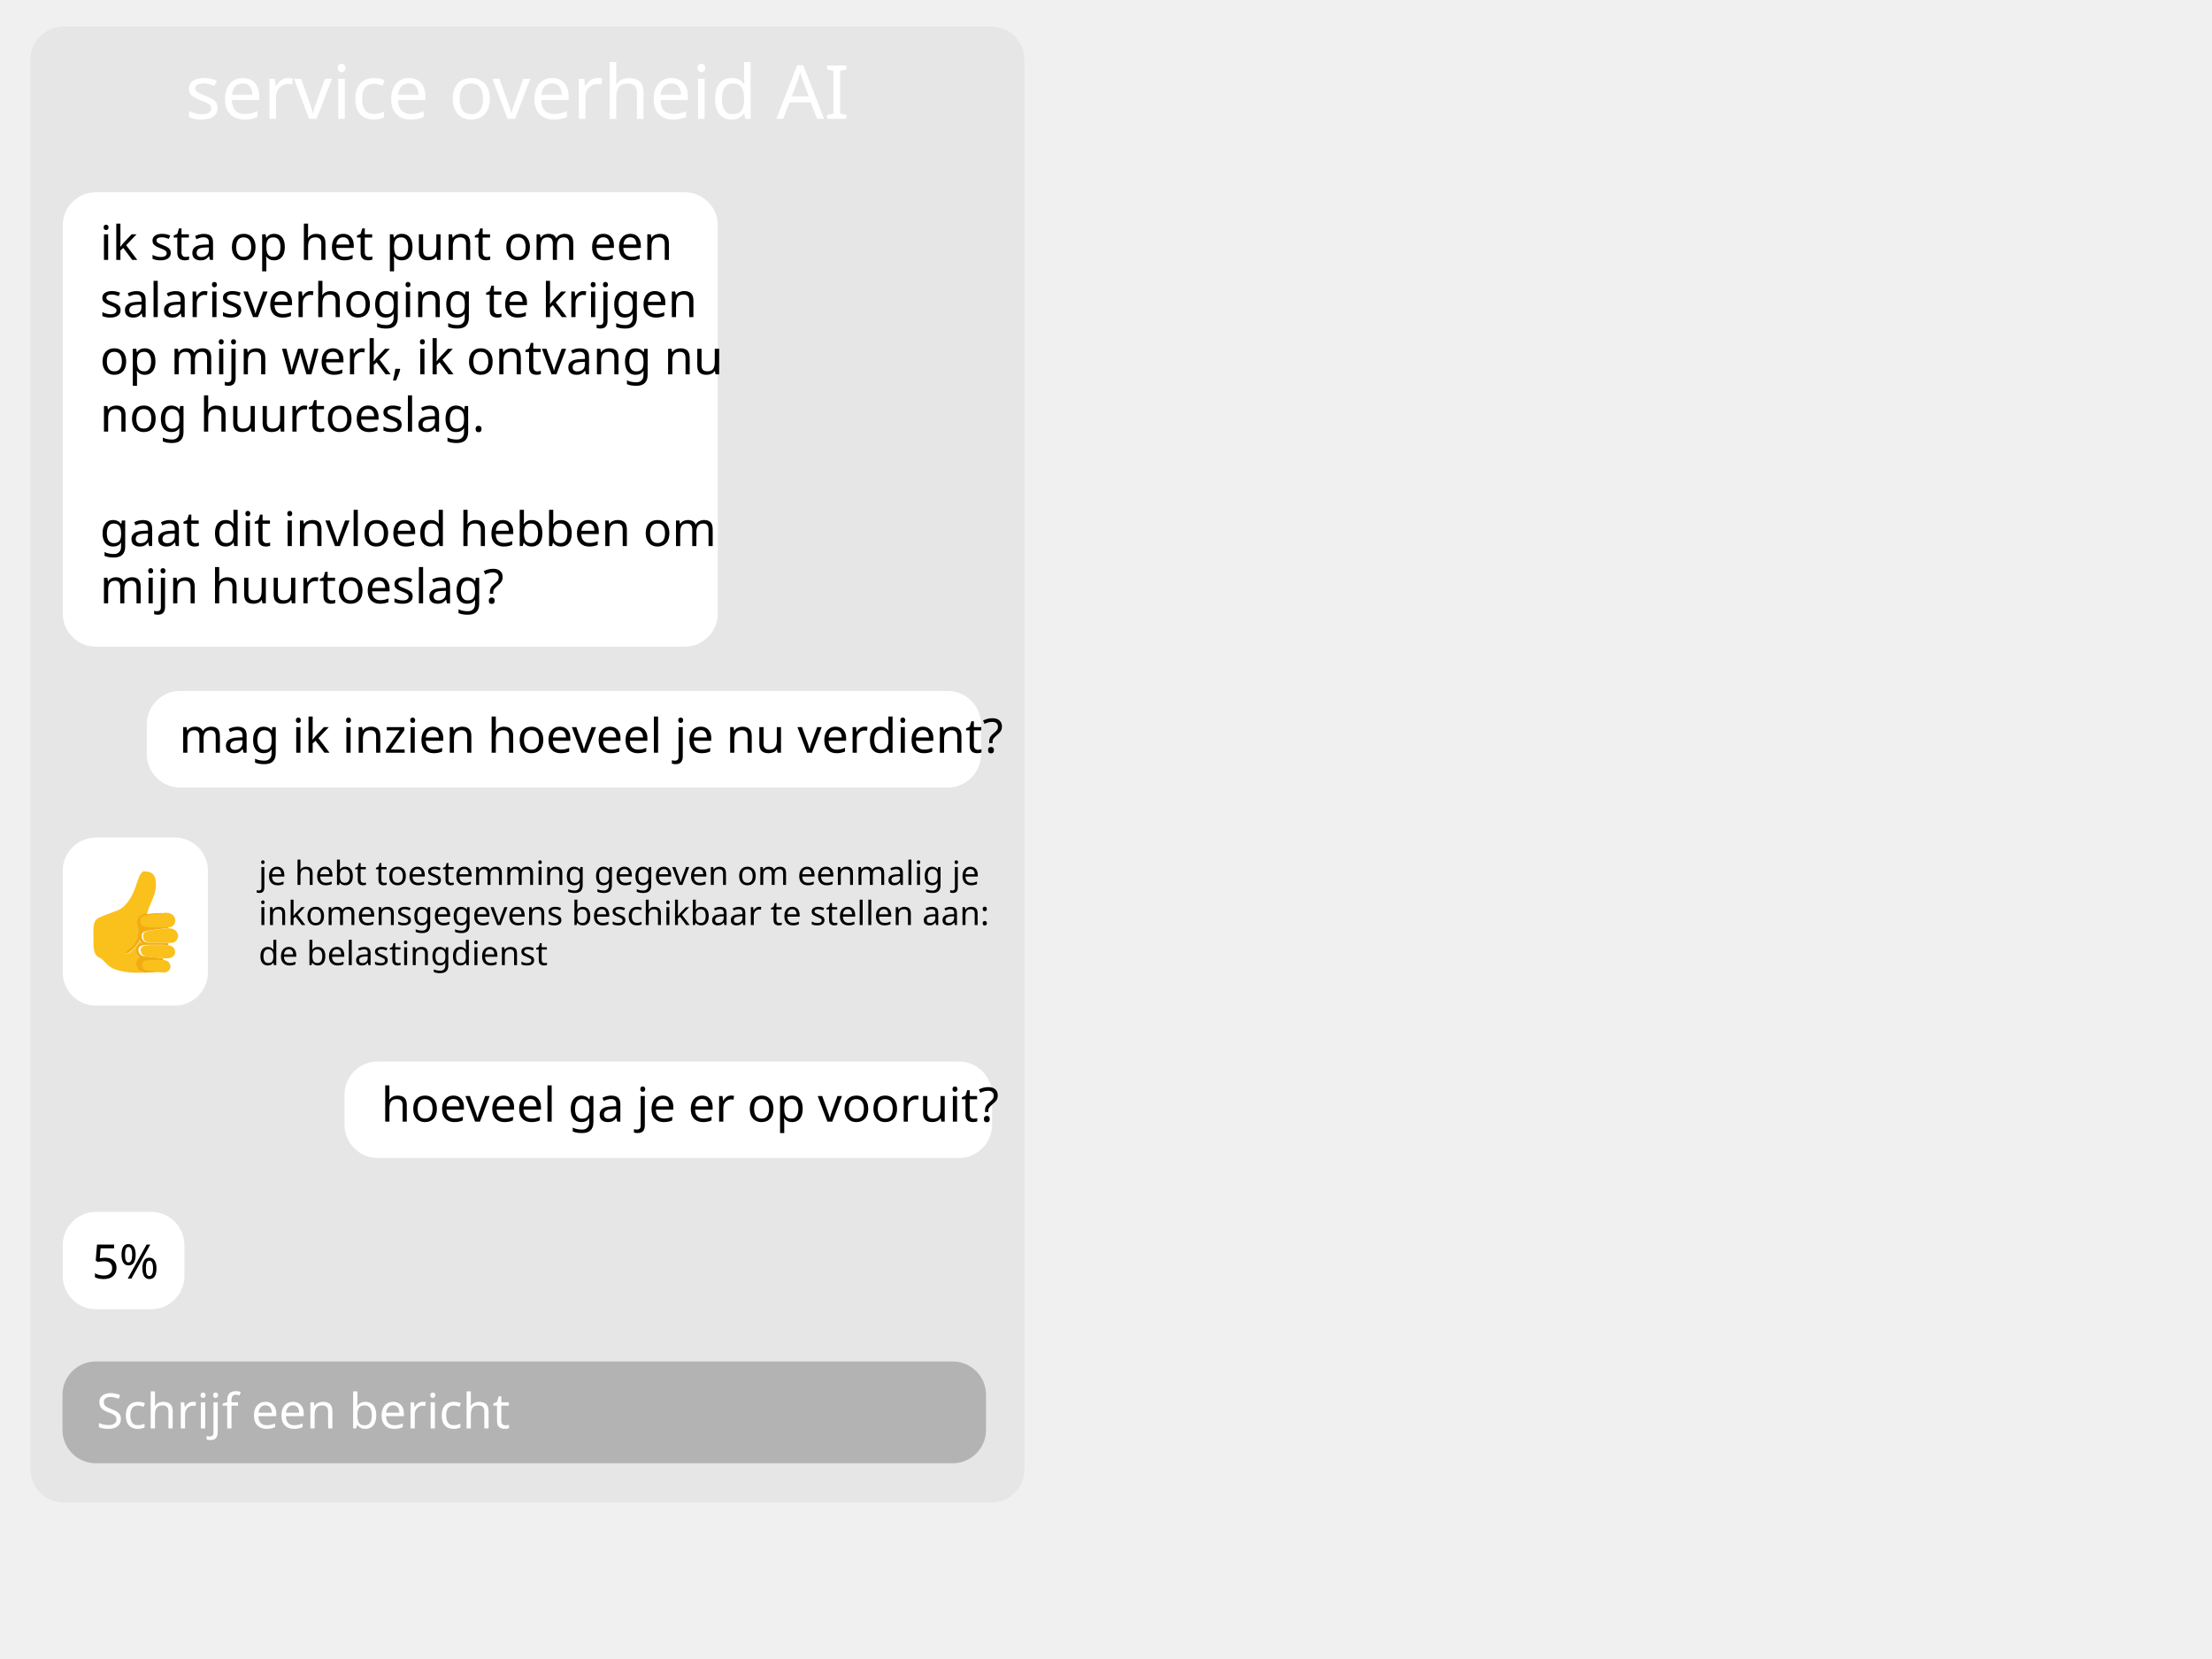
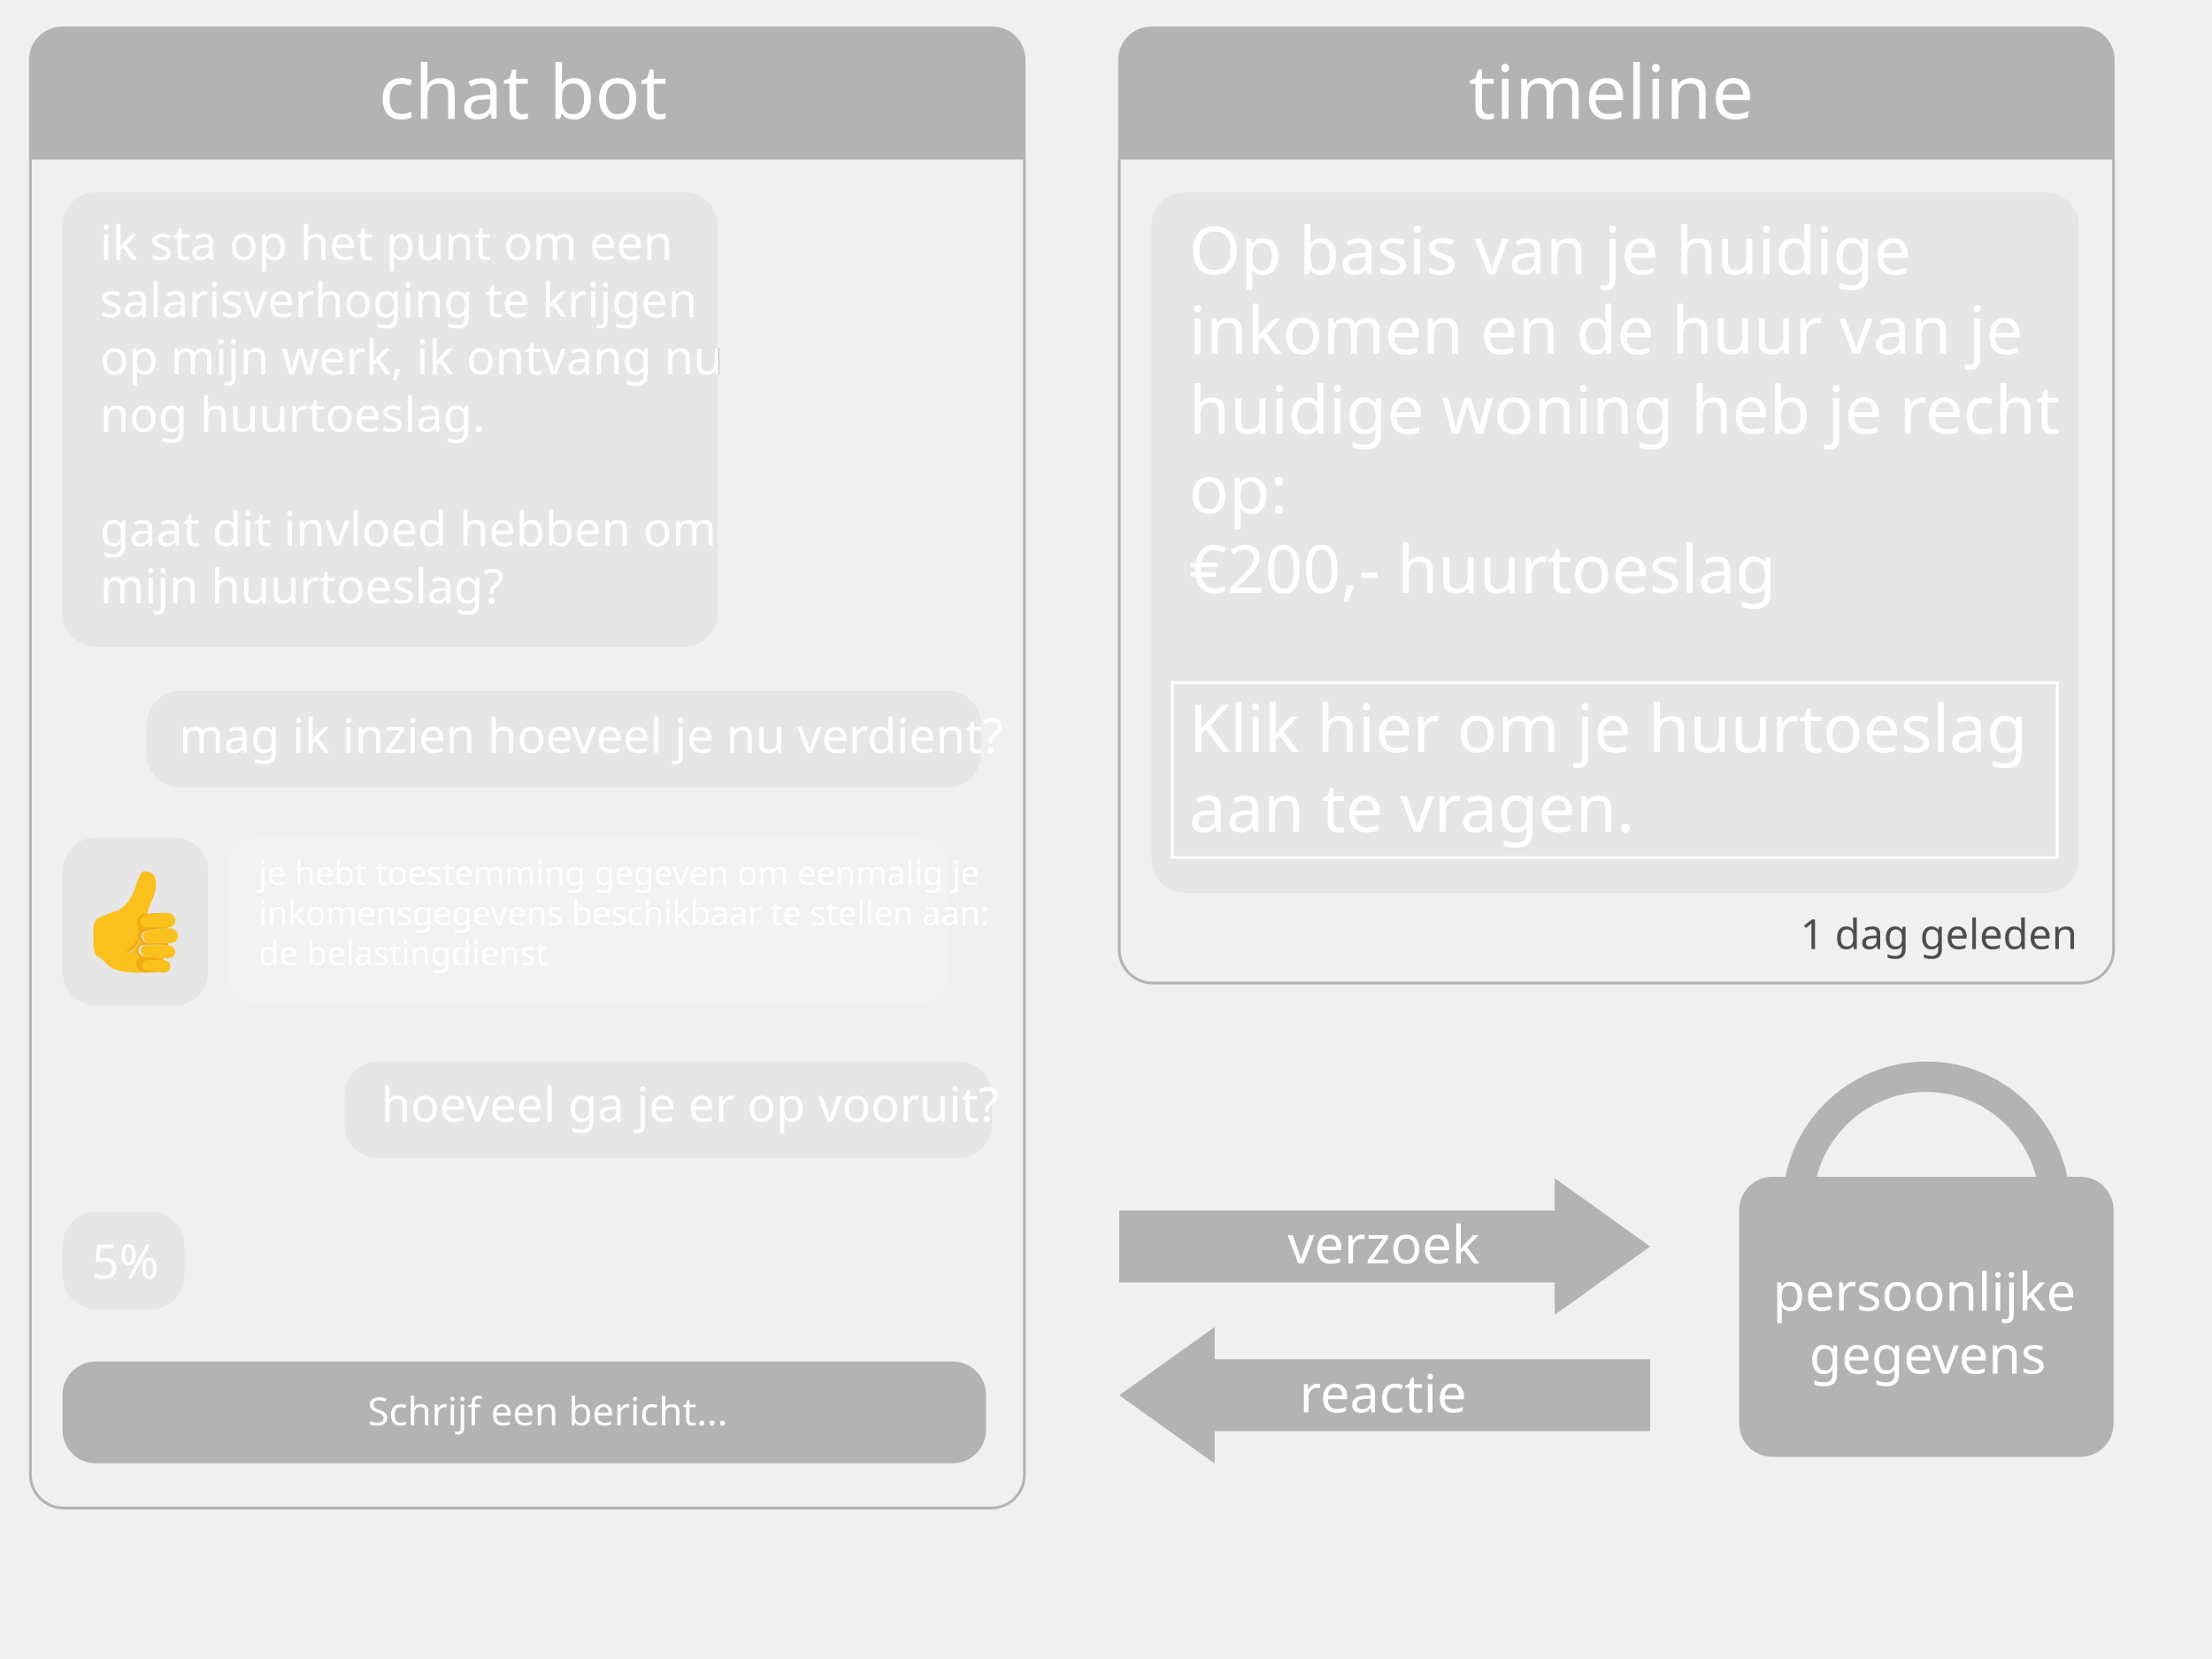
<svg xmlns="http://www.w3.org/2000/svg" version="1.1" id="Layer_1" x="0px" y="0px" viewBox="0 0 800 600" enable-background="new 0 0 800 600" xml:space="preserve">
-   <path fill="#E6E6E6" d="M358.5,543.4H23c-6.6,0-12-5.4-12-12V21.6c0-6.6,5.4-12,12-12h335.5c6.6,0,12,5.4,12,12v509.8  C370.5,538,365.1,543.4,358.5,543.4z" />
-   <path fill="#FFFFFF" d="M54.7,438.3h-20c-6.6,0-12,5.4-12,12v11.2c0,6.6,5.4,12,12,12h20c6.6,0,12-5.4,12-12v-11.2  C66.7,443.7,61.3,438.3,54.7,438.3z" />
-   <path fill="#FFFFFF" d="M346.8,383.9H136.6c-6.6,0-12,5.4-12,12v10.9c0,6.6,5.4,12,12,12h210.2c6.6,0,12-5.4,12-12v-10.9  C358.8,389.3,353.4,383.9,346.8,383.9z" />
-   <path fill="#B3B3B3" d="M344.6,529.2h-310c-6.6,0-12-5.4-12-12v-12.8c0-6.6,5.4-12,12-12h310c6.6,0,12,5.4,12,12v12.8  C356.6,523.8,351.2,529.2,344.6,529.2z" />
-   <text transform="matrix(1 0 0 1 34.8841 516.5978)" fill="#FFFFFF" font-family="'Ubuntu-LightItalic'" font-size="17.61">Schrijf een bericht</text>
-   <rect x="36.1" y="80.6" fill="none" width="222.5" height="149.2" />
-   <text transform="matrix(1 0 0 1 36.1341 93.988)">
-     <tspan x="0" y="0" font-family="'Ubuntu-Light'" font-size="17.244">ik sta op het punt om een </tspan>
-     <tspan x="0" y="20.7" font-family="'Ubuntu-Light'" font-size="17.244">salarisverhoging te krijgen </tspan>
-     <tspan x="0" y="41.4" font-family="'Ubuntu-Light'" font-size="17.244">op mijn werk, ik ontvang nu </tspan>
-     <tspan x="0" y="62.1" font-family="'Ubuntu-Light'" font-size="17.244">nog huurtoeslag.</tspan>
-     <tspan x="0" y="103.5" font-family="'Ubuntu-Light'" font-size="17.244">gaat dit invloed hebben om </tspan>
-     <tspan x="0" y="124.2" font-family="'Ubuntu-Light'" font-size="17.244">mijn huurtoeslag?</tspan>
+   <g>
+     <path fill="#F2F2F2" d="M331.1,302.5H94.4c-6.6,0-12,5.4-12,12v36.8c0,6.6,5.4,12,12,12h236.8c6.6,0,12-5.4,12-12v-36.8   C343.1,307.9,337.7,302.5,331.1,302.5z" />
+     <path fill="#B3B3B3" d="M370.9,57.7V21.6c0-6.6-5.4-12-12-12H22.5c-6.6,0-12,5.4-12,12v36.1C10.5,57.7,370.9,57.7,370.9,57.7z" />
+     <path fill="none" stroke="#B3B3B3" stroke-miterlimit="10" d="M370.5,57.6v475.8c0,6.6-5.4,12-12,12H23c-6.6,0-12-5.4-12-12V57.6" />
+     <path fill="#E6E6E6" d="M54.7,438.3h-20c-6.6,0-12,5.4-12,12v11.2c0,6.6,5.4,12,12,12h20c6.6,0,12-5.4,12-12v-11.2   C66.7,443.7,61.3,438.3,54.7,438.3z" />
+     <path fill="#E6E6E6" d="M346.8,383.9H136.6c-6.6,0-12,5.4-12,12v10.9c0,6.6,5.4,12,12,12h210.2c6.6,0,12-5.4,12-12v-10.9   C358.8,389.3,353.4,383.9,346.8,383.9z" />
+     <path fill="#B3B3B3" d="M344.6,529.2h-310c-6.6,0-12-5.4-12-12v-12.8c0-6.6,5.4-12,12-12h310c6.6,0,12,5.4,12,12v12.8   C356.6,523.8,351.2,529.2,344.6,529.2z" />
+     <rect x="36.1" y="80.6" fill="none" width="222.5" height="149.2" />
+     <text transform="matrix(1 0 0 1 36.1341 93.988)" font-family="'Ubuntu-Light'" font-size="17.244">ik sta op het punt om een </text>
+     <text transform="matrix(1 0 0 1 36.1341 114.688)" font-family="'Ubuntu-Light'" font-size="17.244">salarisverhoging te krijgen </text>
+     <text transform="matrix(1 0 0 1 36.1341 135.388)" font-family="'Ubuntu-Light'" font-size="17.244">op mijn werk, ik ontvang nu </text>
+     <text transform="matrix(1 0 0 1 36.1341 156.088)" font-family="'Ubuntu-Light'" font-size="17.244">nog huurtoeslag.</text>
+     <text transform="matrix(1 0 0 1 36.1341 197.488)" font-family="'Ubuntu-Light'" font-size="17.244">gaat dit invloed hebben om </text>
+     <text transform="matrix(1 0 0 1 36.1341 218.188)" font-family="'Ubuntu-Light'" font-size="17.244">mijn huurtoeslag?</text>
+     <rect x="116.6" y="392.3" fill="none" width="231.9" height="23.3" />
+     <text transform="matrix(1 0 0 1 137.8533 405.6495)" fill="#FFFFFF" font-family="'Ubuntu-Light'" font-size="17.244">hoeveel ga je er op vooruit?</text>
+     <text transform="matrix(1 0 0 1 33.2459 462.4201)" fill="#FFFFFF" font-family="'Ubuntu-Light'" font-size="17.244">5%</text>
+     <path fill="#E6E6E6" d="M342.8,249.9H65.1c-6.6,0-12,5.4-12,12v10.9c0,6.6,5.4,12,12,12h277.7c6.6,0,12-5.4,12-12v-10.9   C354.8,255.3,349.4,249.9,342.8,249.9z" />
+     <rect x="57.3" y="258.9" fill="none" width="287.2" height="23.4" />
+     <text transform="matrix(1 0 0 1 64.7825 272.236)" fill="#FFFFFF" font-family="'Ubuntu-Light'" font-size="17.244">mag ik inzien hoeveel je nu verdient?</text>
+     <path fill="#E6E6E6" d="M63.2,302.9H34.7c-6.6,0-12,5.4-12,12v36.8c0,6.6,5.4,12,12,12h28.5c6.6,0,12-5.4,12-12v-36.8   C75.2,308.3,69.8,302.9,63.2,302.9z" />
+     <g id="Wiixt3.tif">
+       <g>
+         <path fill="#FAC01C" d="M52.3,315.2c0.2,0,0.4,0,0.6,0c0,0,0,0,0.1,0c0.2,0,0.5,0,0.7,0.1c1,0.2,1.8,0.8,2.2,1.7     c0.2,0.5,0.4,1.1,0.4,1.6c0.1,0.6,0.1,1.3,0.1,2c0,0.3,0,0.5-0.1,0.8c-0.1,0.7-0.3,1.4-0.5,2.1c-0.4,1.1-0.8,2.2-1.3,3.3     c-0.4,0.8-0.7,1.7-1,2.6c-0.1,0.3-0.2,0.6-0.2,1h-0.1c-0.3,0.1-0.7,0.1-1,0.2c-0.7,0.2-1.4,0.6-1.9,1.2c-0.5,0.5-0.7,1.2-0.7,1.8     c0,0.3,0,0.5,0.1,0.8c0.1,0.4,0.2,0.9,0.4,1.3v0.1c0,0.1,0,0.2,0,0.4c0,0.3,0,0.6,0,1c0,0.3-0.1,0.6-0.1,0.9     c-0.2,0.9-0.5,1.8-0.9,2.6c-0.3,0.6-0.8,1.2-1.2,1.7c-0.5,0.6-1.1,1.1-1.8,1.5c-0.2,0.1-0.3,0.3-0.4,0.5c-0.1,0.2,0,0.4,0.2,0.5     c0.2,0,0.4,0,0.6-0.1c0.6-0.3,1.1-0.7,1.5-1.2c0.3-0.3,0.6-0.6,0.9-0.9c0.2-0.3,0.5-0.6,0.7-0.9c0.3-0.5,0.6-1,0.9-1.6     c0,0,0-0.1,0.1-0.1c0,0,0,0,0.1,0.1c0.2,0.3,0.4,0.5,0.7,0.8c0.1,0.1,0.2,0.1,0.3,0.2c-0.1,0-0.1,0-0.2,0c-0.3,0-0.7,0.2-0.9,0.3     c-0.5,0.3-0.9,0.6-1.1,1.1c-0.2,0.4-0.3,0.9-0.2,1.4s0.2,1,0.5,1.5c0.1,0.3,0.3,0.5,0.6,0.7c0.1,0.1,0.3,0.2,0.4,0.3h-0.1h-0.1     c-0.6,0.3-0.9,0.7-1.1,1.3c-0.1,0.5-0.2,1-0.1,1.5c0.2,1.1,0.8,1.8,1.8,2.3c0.2,0.1,0.5,0.2,0.8,0.2c-0.9,0-1.8,0-2.7,0     c-1.3,0-2.7-0.1-4-0.3c-1.1-0.2-2.2-0.4-3.3-0.8c-1.3-0.4-2.5-1.1-3.4-2.1c-0.5-0.5-1-1-1.5-1.5c-0.4-0.3-0.7-0.6-1.2-0.8     c-0.7-0.3-1.2-0.8-1.5-1.5c-0.3-0.6-0.4-1.3-0.5-2c-0.1-0.8-0.1-1.6-0.1-2.3c0-0.5,0-1,0-1.6c0-1.1-0.1-2.1,0-3.2     c0-0.6,0.1-1.2,0.3-1.8c0.2-0.8,0.7-1.5,1.5-1.9c1.1-0.5,2.2-1,3.3-1.4c1.2-0.4,2.3-0.9,3.5-1.3c1-0.4,1.8-0.9,2.6-1.7     c0.9-0.9,1.7-2,2.4-3.2s1.2-2.5,1.7-3.8c0.3-1,0.6-1.9,1-2.9c0.2-0.6,0.5-1.2,0.8-1.7c0.4-0.5,0.8-0.9,1.4-1     C52.2,315.3,52.2,315.3,52.3,315.2z" />
+         <path fill="#F2AC11" d="M52.7,351.8c-0.3,0-0.5,0-0.8-0.1s-0.5-0.1-0.8-0.2c-1-0.4-1.6-1.2-1.8-2.3c-0.1-0.5-0.1-1,0.1-1.5     c0.2-0.6,0.5-1.1,1.1-1.3h0.1h0.1c-0.2-0.1-0.3-0.2-0.4-0.3c-0.2-0.2-0.4-0.4-0.6-0.7c-0.3-0.5-0.4-1-0.5-1.5     c0-0.5,0-0.9,0.2-1.4s0.6-0.9,1.1-1.1c0.3-0.2,0.6-0.3,0.9-0.3c0,0,0.1,0,0.2,0c-0.1-0.1-0.2-0.1-0.3-0.2     c-0.3-0.2-0.5-0.5-0.7-0.8c0,0,0-0.1-0.1-0.1c0,0,0,0-0.1,0.1c-0.2,0.5-0.5,1.1-0.9,1.6c-0.2,0.3-0.4,0.6-0.7,0.9     s-0.6,0.6-0.9,0.9c-0.5,0.4-1,0.9-1.5,1.2c-0.2,0.1-0.4,0.2-0.6,0.1c-0.2,0-0.3-0.3-0.2-0.5s0.3-0.3,0.4-0.5     c0.6-0.4,1.2-0.9,1.8-1.5c0.5-0.5,0.9-1.1,1.2-1.7c0.5-0.8,0.8-1.7,0.9-2.6c0.1-0.3,0.1-0.6,0.1-0.9s0-0.6,0-1c0-0.1,0-0.2,0-0.4     v-0.1c-0.3-0.4-0.4-0.8-0.4-1.3c0-0.3-0.1-0.5-0.1-0.8c0-0.7,0.2-1.3,0.7-1.8c0.5-0.6,1.1-1,1.9-1.2c0.3-0.1,0.7-0.2,1-0.2h0.1     v0.1c0,0.1,0.2,0.3,0.3,0.2c0.4-0.1,0.8-0.2,1.2-0.2c1-0.1,2-0.2,3-0.2c0.9,0,1.8,0,2.7,0.1c0.4,0,0.7,0.1,1.1,0.2     c0.7,0.2,1.1,0.6,1.3,1.3c0.1,0.5,0.2,1,0.1,1.5c-0.1,0.6-0.4,1.1-1,1.4c-0.3,0.2-0.7,0.3-1,0.3h-0.1c-0.1,0.2-0.1,0.4,0.1,0.6     l0.1,0.1h-0.1c-0.2,0-0.4,0-0.6,0c-0.3,0-0.6,0.1-0.8,0.1c-0.3,0-0.6,0.1-0.9,0.1c-0.3,0-0.7,0.1-1,0.1c-0.4,0.1-0.9,0.1-1.3,0.2     c-0.5,0.1-0.9,0.1-1.4,0.2s-1,0.1-1.5,0.2c-0.4,0.1-0.9,0.2-1.3,0.4c-0.4,0.2-0.7,0.5-0.8,1c0,0.2,0,0.4,0,0.6s0,0.4,0,0.5     c0.1,0.8,0.6,1.3,1.3,1.6c0.5,0.2,1.1,0.3,1.6,0.3c0.4,0,0.8,0,1.1,0c0.5,0,1,0,1.5,0c0.2,0,0.5,0,0.7,0c0.5,0,1,0,1.5,0     c0.4,0,0.9,0,1.3,0h0.1c0.1,0,0.2,0,0.2,0c0.1,0,0.1,0,0.2,0c0.1,0,0.2,0,0.3,0c-0.1,0.1-0.2,0.1-0.2,0.2c-0.1,0.2-0.1,0.5,0,0.7     c-0.2,0-0.3,0-0.5-0.1c-0.5,0-0.9-0.1-1.4-0.1c-0.4,0-0.8,0-1.2,0c-0.2,0-0.4,0-0.6,0c-0.7,0-1.4,0-2.2,0c-0.3,0-0.7,0-1,0     s-0.6,0-0.9,0c-0.3,0-0.7,0-1,0.1c-0.4,0-0.8,0.1-1.2,0.3c-0.4,0.2-0.7,0.6-0.8,1.1c-0.1,0.4,0,0.8,0.1,1.1     c0.1,0.4,0.3,0.7,0.6,0.9c0.3,0.3,0.6,0.5,1,0.6c0.2,0.1,0.5,0.1,0.7,0.1c0.4,0,0.7,0.1,1.1,0.1c0.3,0,0.6,0,0.9,0.1     c0.4,0,0.8,0.1,1.2,0.1c0.3,0,0.6,0,0.9,0.1c0.4,0,0.9,0.1,1.3,0.1c0.4,0,0.8,0.1,1.2,0.1h0.1h-0.1c-0.2,0.1-0.2,0.3-0.1,0.5     c0,0.1,0.1,0.2,0.2,0.2c0,0,0.1,0,0.1,0.1c0.4,0.1,0.7,0.3,0.9,0.6c0.2,0.3,0.3,0.6,0.3,1c0,0.1,0,0.3,0,0.4c0,0.4-0.2,0.7-0.5,1     s-0.7,0.6-1.1,0.7c-0.7,0.3-1.4,0.4-2.1,0.5c-0.3,0-0.6,0.1-0.9,0.1c-0.5,0-0.9,0.1-1.4,0.1c-0.4,0-0.8,0-1.2,0c0,0,0,0-0.1,0     h-0.1H53C53.3,351.8,53,351.8,52.7,351.8z M57.1,347.1c-0.1,0-0.2,0-0.3,0C56.8,347.1,56.9,347.1,57.1,347.1c0.2,0,0.4,0,0.5,0     c0.2,0,0.5,0,0.7,0c0.1,0,0.2,0,0.2,0C58,347.1,57.5,347.1,57.1,347.1z" />
+         <path fill="#FAC01C" d="M61.3,335.8c0.1,0,0.3,0,0.4,0c0.5,0,0.9,0.2,1.3,0.4c0.8,0.4,1.2,1.1,1.4,2c0,0.1,0,0.2,0,0.3     c0,0.1,0,0.2,0,0.2c0,0.1,0,0.3-0.1,0.4c-0.1,0.5-0.4,0.9-0.7,1.3c-0.3,0.2-0.6,0.4-0.9,0.5c-0.3,0.1-0.7,0.1-1.1,0.1     c-0.1,0-0.2,0-0.3,0s-0.1,0-0.2,0c-0.1,0-0.2,0-0.2,0h-0.1c-0.4,0-0.9,0-1.3,0c-0.5,0-1,0-1.5,0c-0.2,0-0.5,0-0.7,0     c-0.5,0-1,0-1.5,0c-0.4,0-0.8,0-1.1,0c-0.6,0-1.1-0.1-1.6-0.3c-0.7-0.3-1.2-0.8-1.3-1.6c0-0.2,0-0.4,0-0.5c0-0.2,0-0.4,0-0.6     c0.1-0.5,0.4-0.8,0.8-1c0.4-0.2,0.8-0.3,1.3-0.4s1-0.1,1.5-0.2s0.9-0.1,1.4-0.2c0.4-0.1,0.9-0.1,1.3-0.2c0.3,0,0.7-0.1,1-0.1     s0.6-0.1,0.9-0.1c0.3,0,0.6-0.1,0.8-0.1s0.4-0.1,0.6,0C61.2,335.8,61.2,335.8,61.3,335.8z" />
+         <path fill="#FAC01C" d="M52.7,351.8c0.3,0,0.6,0,1,0h0.1C53.4,351.9,53,351.9,52.7,351.8C52.7,351.9,52.7,351.9,52.7,351.8     C52.7,351.9,52.7,351.9,52.7,351.8z" />
+         <path fill="#FAC01C" d="M61.5,342c0.4,0.1,0.7,0.3,1,0.5c0.5,0.4,0.7,0.8,0.8,1.4c0.1,0.5,0,1-0.2,1.4c-0.1,0.2-0.3,0.4-0.4,0.5     c-0.5,0.5-1.1,0.7-1.8,0.8c-0.3,0-0.6,0-0.9,0c0,0,0,0-0.1,0c-0.4,0-0.8,0-1.2-0.1c-0.4,0-0.9-0.1-1.3-0.1c-0.3,0-0.6,0-0.9-0.1     c-0.4,0-0.8-0.1-1.2-0.1c-0.3,0-0.6,0-0.9-0.1c-0.4,0-0.7-0.1-1.1-0.1c-0.2,0-0.5,0-0.7-0.1c-0.4-0.1-0.7-0.3-1-0.6     c-0.3-0.3-0.5-0.5-0.6-0.9s-0.2-0.8-0.1-1.1c0.1-0.5,0.4-0.8,0.8-1.1c0.4-0.2,0.8-0.3,1.2-0.3c0.3,0,0.7,0,1-0.1     c0.3,0,0.6,0,0.9,0c0.3,0,0.7,0,1,0c0.7,0,1.4,0,2.2,0c0.2,0,0.4,0,0.6,0c0.4,0,0.8,0,1.2,0c0.5,0,0.9,0,1.4,0.1     C61.1,341.9,61.3,341.9,61.5,342z" />
+         <path fill="#FAC01C" d="M57.1,347.1c0.5,0,1,0,1.5,0.1c-0.1,0-0.2,0-0.2,0c-0.2,0-0.5,0-0.7,0C57.4,347.1,57.2,347.1,57.1,347.1     L57.1,347.1z" />
+         <path fill="#FAC01C" d="M57.1,347.1c-0.1,0-0.2,0-0.3,0C56.8,347.1,56.9,347,57.1,347.1L57.1,347.1z" />
+         <path fill="#FAC01C" d="M60.3,330.2c0.1,0,0.3,0,0.4,0c0.5,0,0.9,0.2,1.3,0.4c0.8,0.4,1.2,1.1,1.4,2c0,0.1,0,0.2,0,0.3     c0,0.1,0,0.2,0,0.2c0,0.1,0,0.3-0.1,0.4c-0.1,0.5-0.4,0.9-0.7,1.3c-0.3,0.2-0.6,0.4-0.9,0.5c-0.3,0.1-0.7,0.1-1.1,0.1     c-0.1,0-0.2,0-0.3,0s-0.1,0-0.2,0c-0.1,0-0.2,0-0.2,0h-0.1c-0.4,0-0.9,0-1.3,0c-0.5,0-1,0-1.5,0c-0.2,0-0.5,0-0.7,0     c-0.5,0-1,0-1.5,0c-0.4,0-0.8,0-1.1,0c-0.6,0-1.1-0.1-1.6-0.3c-0.7-0.3-1.2-0.8-1.3-1.6c0-0.2,0-0.4,0-0.5c0-0.2,0-0.4,0-0.6     c0.1-0.5,0.4-0.8,0.8-1c0.4-0.2,0.8-0.3,1.3-0.4s1-0.1,1.5-0.2s0.9-0.1,1.4-0.2c0.4-0.1,0.9-0.1,1.3-0.2c0.3,0,0.7-0.1,1-0.1     s0.6-0.1,0.9-0.1c0.3,0,0.6-0.1,0.8-0.1s0.4-0.1,0.6,0C60.3,330.3,60.3,330.3,60.3,330.2z" />
+       </g>
+       <path fill="#FAC01C" d="M60.1,347.4c0.3,0.1,0.6,0.2,0.8,0.5c0.4,0.3,0.6,0.8,0.7,1.3c0.1,0.5,0,0.9-0.2,1.3    c-0.1,0.2-0.2,0.3-0.3,0.5c-0.4,0.4-0.9,0.6-1.5,0.7c-0.2,0-0.5,0-0.7,0c0,0,0,0-0.1,0c-0.3,0-0.6,0-1-0.1c-0.3,0-0.7,0-1-0.1    c-0.2,0-0.5,0-0.7-0.1c-0.3,0-0.7-0.1-1-0.1c-0.2,0-0.5,0-0.7-0.1c-0.3,0-0.6-0.1-0.9-0.1c-0.2,0-0.4,0-0.6-0.1    c-0.3-0.1-0.6-0.3-0.8-0.5s-0.4-0.5-0.5-0.8s-0.2-0.7-0.1-1.1c0.1-0.5,0.3-0.8,0.7-1c0.3-0.2,0.6-0.3,0.9-0.3c0.3,0,0.6,0,0.8-0.1    c0.2,0,0.5,0,0.7,0c0.3,0,0.6,0,0.8,0c0.6,0,1.2,0,1.7,0c0.1,0,0.3,0,0.4,0c0.3,0,0.6,0,1,0s0.7,0,1.1,0.1    C59.8,347.4,59.9,347.4,60.1,347.4z" />
+     </g>
+     <rect x="93.5" y="310.7" fill="none" width="242.3" height="49.1" />
+     <text transform="matrix(1 0 0 1 93.5149 320.0518)" fill="#FFFFFF" font-family="'Ubuntu-LightItalic'" font-size="12.071">je hebt toestemming gegeven om eenmalig je </text>
+     <text transform="matrix(1 0 0 1 93.5149 334.5518)" fill="#FFFFFF" font-family="'Ubuntu-LightItalic'" font-size="12.071">inkomensgegevens beschikbaar te stellen aan: </text>
+     <text transform="matrix(1 0 0 1 93.5149 349.0518)" fill="#FFFFFF" font-family="'Ubuntu-BoldItalic'" font-size="12.071">de belastingdienst</text>
+     <path fill="#E6E6E6" d="M247.6,69.5H34.7c-6.6,0-12,5.4-12,12v140.4c0,6.6,5.4,12,12,12h212.9c6.6,0,12-5.4,12-12V81.5   C259.6,74.9,254.2,69.5,247.6,69.5z" />
+     <rect x="36.1" y="80.6" fill="none" width="222.5" height="149.2" />
+     <text transform="matrix(1 0 0 1 36.1341 93.988)" fill="#FFFFFF" font-family="'Ubuntu-Light'" font-size="17.244">ik sta op het punt om een </text>
+     <text transform="matrix(1 0 0 1 36.1341 114.688)" fill="#FFFFFF" font-family="'Ubuntu-Light'" font-size="17.244">salarisverhoging te krijgen </text>
+     <text transform="matrix(1 0 0 1 36.1341 135.388)" fill="#FFFFFF" font-family="'Ubuntu-Light'" font-size="17.244">op mijn werk, ik ontvang nu </text>
+     <text transform="matrix(1 0 0 1 36.1341 156.088)" fill="#FFFFFF" font-family="'Ubuntu-Light'" font-size="17.244">nog huurtoeslag.</text>
+     <text transform="matrix(1 0 0 1 36.1341 197.488)" fill="#FFFFFF" font-family="'Ubuntu-Light'" font-size="17.244">gaat dit invloed hebben om </text>
+     <text transform="matrix(1 0 0 1 36.1341 218.188)" fill="#FFFFFF" font-family="'Ubuntu-Light'" font-size="17.244">mijn huurtoeslag?</text>
+     <rect x="11" y="22" fill="none" width="359.5" height="28" />
+     <text transform="matrix(1 0 0 1 136.9485 42.9751)" fill="#FFFFFF" font-family="'Ubuntu-Bold'" font-size="27.03">chat bot</text>
+     <rect x="24.7" y="504.6" fill="none" width="334" height="24" />
+     <text transform="matrix(1 0 0 1 132.978 515.4622)" fill="#FFFFFF" font-family="'Ubuntu-LightItalic'" font-size="14">Schrijf een bericht...</text>
+   </g>
+   <path fill="#B3B3B3" d="M764.8,57.7V21.6c0-6.6-5.4-12-12-12H416.4c-6.6,0-12,5.4-12,12v36.1C404.4,57.7,764.8,57.7,764.8,57.7z" />
+   <path fill="none" stroke="#B3B3B3" stroke-miterlimit="10" d="M764.4,57.6v285.9c0,6.6-5.4,12-12,12H416.8c-6.6,0-12-5.4-12-12V57.6  " />
+   <rect x="430" y="80.6" fill="none" width="222.5" height="149.2" />
+   <text transform="matrix(1 0 0 1 430.0006 93.988)" font-family="'Ubuntu-Light'" font-size="17.244">ik sta op het punt om een </text>
+   <text transform="matrix(1 0 0 1 430.0006 114.688)" font-family="'Ubuntu-Light'" font-size="17.244">salarisverhoging te krijgen </text>
+   <text transform="matrix(1 0 0 1 430.0006 135.388)" font-family="'Ubuntu-Light'" font-size="17.244">op mijn werk, ik ontvang nu </text>
+   <text transform="matrix(1 0 0 1 430.0006 156.088)" font-family="'Ubuntu-Light'" font-size="17.244">nog huurtoeslag.</text>
+   <text transform="matrix(1 0 0 1 430.0006 197.488)" font-family="'Ubuntu-Light'" font-size="17.244">gaat dit invloed hebben om </text>
+   <text transform="matrix(1 0 0 1 430.0006 218.188)" font-family="'Ubuntu-Light'" font-size="17.244">mijn huurtoeslag?</text>
+   <path fill="#E6E6E6" d="M739.8,69.5H428.5c-6.6,0-12,5.4-12,12v229.4c0,6.6,5.4,12,12,12h311.3c6.6,0,12-5.4,12-12V81.5  C751.8,74.9,746.4,69.5,739.8,69.5z" />
+   <rect x="430" y="80.6" fill="none" width="309" height="234.6" />
+   <text transform="matrix(1 0 0 1 430.0011 99.2306)" fill="#FFFFFF" font-family="'Ubuntu-Light'" font-size="24">Op basis van je huidige </text>
+   <text transform="matrix(1 0 0 1 430.0011 128.0306)" fill="#FFFFFF" font-family="'Ubuntu-Light'" font-size="24">inkomen en de huur van je </text>
+   <text transform="matrix(1 0 0 1 430.0011 156.8306)" fill="#FFFFFF" font-family="'Ubuntu-Light'" font-size="24">huidige woning heb je recht </text>
+   <text transform="matrix(1 0 0 1 430.0011 185.6306)" fill="#FFFFFF" font-family="'Ubuntu-Light'" font-size="24">op:</text>
+   <text transform="matrix(1 0 0 1 430.0011 214.4306)" fill="#FFFFFF" font-family="'Ubuntu-Bold'" font-size="24">€200,- huurtoeslag</text>
+   <text transform="matrix(1 0 0 1 430.0011 272.0306)" fill="#FFFFFF" font-family="'Ubuntu-Light'" font-size="24">Klik hier om je huurtoeslag </text>
+   <text transform="matrix(1 0 0 1 430.0011 300.8306)" fill="#FFFFFF" font-family="'Ubuntu-Light'" font-size="24">aan te vragen.</text>
+   <rect x="404.8" y="22" fill="none" width="359.5" height="28" />
+   <text transform="matrix(1 0 0 1 531.1393 42.9751)" fill="#FFFFFF" font-family="'Ubuntu-Bold'" font-size="27.03">timeline</text>
+   <rect x="424" y="246.9" fill="none" stroke="#FFFFFF" stroke-miterlimit="10" width="320" height="63.2" />
+   <text transform="matrix(1 0 0 1 651.0957 343.2232)" fill="#4D4D4D" font-family="'Ubuntu-Bold'" font-size="15">1 dag geleden</text>
+   <path fill="#B3B3B3" d="M752.4,526.9H641c-6.6,0-12-5.4-12-12v-77.3c0-6.6,5.4-12,12-12h111.4c6.6,0,12,5.4,12,12v77.3  C764.4,521.5,759,526.9,752.4,526.9z" />
+   <g>
+     <path fill="#B3B3B3" d="M696.7,394.9c22.6,0,41,18.4,41,41s-18.4,41-41,41s-41-18.4-41-41S674.1,394.9,696.7,394.9 M696.7,383.9   c-28.7,0-52,23.3-52,52s23.3,52,52,52s52-23.3,52-52S725.4,383.9,696.7,383.9L696.7,383.9z" />
+   </g>
+   <text transform="matrix(1 0 0 1 641.1505 474.0023)">
+     <tspan x="0" y="0" fill="#FFFFFF" font-family="'Ubuntu-Bold'" font-size="19">persoonlijke</tspan>
+     <tspan x="13.2" y="22.8" fill="#FFFFFF" font-family="'Ubuntu-Bold'" font-size="19">gegevens</tspan>
  </text>
-   <rect x="116.6" y="392.3" fill="none" width="231.9" height="23.3" />
-   <text transform="matrix(1 0 0 1 137.8533 405.6495)" font-family="'Ubuntu-Light'" font-size="17.244">hoeveel ga je er op vooruit?</text>
-   <text transform="matrix(1 0 0 1 33.2459 462.4201)" font-family="'Ubuntu-Light'" font-size="17.244">5%</text>
-   <path fill="#FFFFFF" d="M342.8,249.9H65.1c-6.6,0-12,5.4-12,12v10.9c0,6.6,5.4,12,12,12h277.7c6.6,0,12-5.4,12-12v-10.9  C354.8,255.3,349.4,249.9,342.8,249.9z" />
-   <rect x="57.3" y="258.9" fill="none" width="287.2" height="23.4" />
-   <text transform="matrix(1 0 0 1 64.7825 272.236)" font-family="'Ubuntu-Light'" font-size="17.244">mag ik inzien hoeveel je nu verdient?</text>
-   <path fill="#FFFFFF" d="M63.2,302.9H34.7c-6.6,0-12,5.4-12,12v36.8c0,6.6,5.4,12,12,12h28.5c6.6,0,12-5.4,12-12v-36.8  C75.2,308.3,69.8,302.9,63.2,302.9z" />
-   <g id="Wiixt3.tif">
-     <g>
-       <path fill="#FAC01C" d="M52.3,315.2c0.2,0,0.4,0,0.6,0c0,0,0,0,0.1,0c0.2,0,0.5,0,0.7,0.1c1,0.2,1.8,0.8,2.2,1.7    c0.2,0.5,0.4,1.1,0.4,1.6c0.1,0.6,0.1,1.3,0.1,2c0,0.3,0,0.5-0.1,0.8c-0.1,0.7-0.3,1.4-0.5,2.1c-0.4,1.1-0.8,2.2-1.3,3.3    c-0.4,0.8-0.7,1.7-1,2.6c-0.1,0.3-0.2,0.6-0.2,1c0,0-0.1,0-0.1,0c-0.3,0.1-0.7,0.1-1,0.2c-0.7,0.2-1.4,0.6-1.9,1.2    c-0.5,0.5-0.7,1.2-0.7,1.8c0,0.3,0,0.5,0.1,0.8c0.1,0.4,0.2,0.9,0.4,1.3c0,0,0,0.1,0,0.1c0,0.1,0,0.2,0,0.4c0,0.3,0,0.6,0,1    c0,0.3-0.1,0.6-0.1,0.9c-0.2,0.9-0.5,1.8-0.9,2.6c-0.3,0.6-0.8,1.2-1.2,1.7c-0.5,0.6-1.1,1.1-1.8,1.5c-0.2,0.1-0.3,0.3-0.4,0.5    c-0.1,0.2,0,0.4,0.2,0.5c0.2,0,0.4,0,0.6-0.1c0.6-0.3,1.1-0.7,1.5-1.2c0.3-0.3,0.6-0.6,0.9-0.9c0.2-0.3,0.5-0.6,0.7-0.9    c0.3-0.5,0.6-1,0.9-1.6c0,0,0-0.1,0.1-0.1c0,0,0,0,0.1,0.1c0.2,0.3,0.4,0.5,0.7,0.8c0.1,0.1,0.2,0.1,0.3,0.2c-0.1,0-0.1,0-0.2,0    c-0.3,0-0.7,0.2-0.9,0.3c-0.5,0.3-0.9,0.6-1.1,1.1c-0.2,0.4-0.3,0.9-0.2,1.4c0.1,0.5,0.2,1,0.5,1.5c0.1,0.3,0.3,0.5,0.6,0.7    c0.1,0.1,0.3,0.2,0.4,0.3c0,0-0.1,0-0.1,0c0,0-0.1,0-0.1,0c-0.6,0.3-0.9,0.7-1.1,1.3c-0.1,0.5-0.2,1-0.1,1.5    c0.2,1.1,0.8,1.8,1.8,2.3c0.2,0.1,0.5,0.2,0.8,0.2c-0.9,0-1.8,0-2.7,0c-1.3,0-2.7-0.1-4-0.3c-1.1-0.2-2.2-0.4-3.3-0.8    c-1.3-0.4-2.5-1.1-3.4-2.1c-0.5-0.5-1-1-1.5-1.5c-0.4-0.3-0.7-0.6-1.2-0.8c-0.7-0.3-1.2-0.8-1.5-1.5c-0.3-0.6-0.4-1.3-0.5-2    c-0.1-0.8-0.1-1.6-0.1-2.3c0-0.5,0-1,0-1.6c0-1.1-0.1-2.1,0-3.2c0-0.6,0.1-1.2,0.3-1.8c0.2-0.8,0.7-1.5,1.5-1.9    c1.1-0.5,2.2-1,3.3-1.4c1.2-0.4,2.3-0.9,3.5-1.3c1-0.4,1.8-0.9,2.6-1.7c0.9-0.9,1.7-2,2.4-3.2c0.7-1.2,1.2-2.5,1.7-3.8    c0.3-1,0.6-1.9,1-2.9c0.2-0.6,0.5-1.2,0.8-1.7c0.4-0.5,0.8-0.9,1.4-1C52.2,315.3,52.2,315.3,52.3,315.2z" />
-       <path fill="#F2AC11" d="M52.7,351.8c-0.3,0-0.5,0-0.8-0.1c-0.3-0.1-0.5-0.1-0.8-0.2c-1-0.4-1.6-1.2-1.8-2.3    c-0.1-0.5-0.1-1,0.1-1.5c0.2-0.6,0.5-1.1,1.1-1.3c0,0,0.1,0,0.1,0c0,0,0.1,0,0.1,0c-0.2-0.1-0.3-0.2-0.4-0.3    c-0.2-0.2-0.4-0.4-0.6-0.7c-0.3-0.5-0.4-1-0.5-1.5c0-0.5,0-0.9,0.2-1.4c0.2-0.5,0.6-0.9,1.1-1.1c0.3-0.2,0.6-0.3,0.9-0.3    c0,0,0.1,0,0.2,0c-0.1-0.1-0.2-0.1-0.3-0.2c-0.3-0.2-0.5-0.5-0.7-0.8c0,0,0-0.1-0.1-0.1c0,0,0,0-0.1,0.1c-0.2,0.5-0.5,1.1-0.9,1.6    c-0.2,0.3-0.4,0.6-0.7,0.9c-0.3,0.3-0.6,0.6-0.9,0.9c-0.5,0.4-1,0.9-1.5,1.2c-0.2,0.1-0.4,0.2-0.6,0.1c-0.2,0-0.3-0.3-0.2-0.5    c0.1-0.2,0.3-0.3,0.4-0.5c0.6-0.4,1.2-0.9,1.8-1.5c0.5-0.5,0.9-1.1,1.2-1.7c0.5-0.8,0.8-1.7,0.9-2.6c0.1-0.3,0.1-0.6,0.1-0.9    c0-0.3,0-0.6,0-1c0-0.1,0-0.2,0-0.4c0,0,0-0.1,0-0.1c-0.3-0.4-0.4-0.8-0.4-1.3c0-0.3-0.1-0.5-0.1-0.8c0-0.7,0.2-1.3,0.7-1.8    c0.5-0.6,1.1-1,1.9-1.2c0.3-0.1,0.7-0.2,1-0.2c0,0,0.1,0,0.1,0c0,0,0,0.1,0,0.1c0,0.1,0.2,0.3,0.3,0.2c0.4-0.1,0.8-0.2,1.2-0.2    c1-0.1,2-0.2,3-0.2c0.9,0,1.8,0,2.7,0.1c0.4,0,0.7,0.1,1.1,0.2c0.7,0.2,1.1,0.6,1.3,1.3c0.1,0.5,0.2,1,0.1,1.5    c-0.1,0.6-0.4,1.1-1,1.4c-0.3,0.2-0.7,0.3-1,0.3c0,0-0.1,0-0.1,0c-0.1,0.2-0.1,0.4,0.1,0.6c0,0,0.1,0.1,0.1,0.1c0,0-0.1,0-0.1,0    c-0.2,0-0.4,0-0.6,0c-0.3,0-0.6,0.1-0.8,0.1c-0.3,0-0.6,0.1-0.9,0.1c-0.3,0-0.7,0.1-1,0.1c-0.4,0.1-0.9,0.1-1.3,0.2    c-0.5,0.1-0.9,0.1-1.4,0.2c-0.5,0.1-1,0.1-1.5,0.2c-0.4,0.1-0.9,0.2-1.3,0.4c-0.4,0.2-0.7,0.5-0.8,1c0,0.2,0,0.4,0,0.6    c0,0.2,0,0.4,0,0.5c0.1,0.8,0.6,1.3,1.3,1.6c0.5,0.2,1.1,0.3,1.6,0.3c0.4,0,0.8,0,1.1,0c0.5,0,1,0,1.5,0c0.2,0,0.5,0,0.7,0    c0.5,0,1,0,1.5,0c0.4,0,0.9,0,1.3,0c0,0,0.1,0,0.1,0c0.1,0,0.2,0,0.2,0c0.1,0,0.1,0,0.2,0c0.1,0,0.2,0,0.3,0    c-0.1,0.1-0.2,0.1-0.2,0.2c-0.1,0.2-0.1,0.5,0,0.7c-0.2,0-0.3,0-0.5-0.1c-0.5,0-0.9-0.1-1.4-0.1c-0.4,0-0.8,0-1.2,0    c-0.2,0-0.4,0-0.6,0c-0.7,0-1.4,0-2.2,0c-0.3,0-0.7,0-1,0c-0.3,0-0.6,0-0.9,0c-0.3,0-0.7,0-1,0.1c-0.4,0-0.8,0.1-1.2,0.3    c-0.4,0.2-0.7,0.6-0.8,1.1c-0.1,0.4,0,0.8,0.1,1.1c0.1,0.4,0.3,0.7,0.6,0.9c0.3,0.3,0.6,0.5,1,0.6c0.2,0.1,0.5,0.1,0.7,0.1    c0.4,0,0.7,0.1,1.1,0.1c0.3,0,0.6,0,0.9,0.1c0.4,0,0.8,0.1,1.2,0.1c0.3,0,0.6,0,0.9,0.1c0.4,0,0.9,0.1,1.3,0.1    c0.4,0,0.8,0.1,1.2,0.1c0,0,0.1,0,0.1,0c0,0-0.1,0-0.1,0c-0.2,0.1-0.2,0.3-0.1,0.5c0,0.1,0.1,0.2,0.2,0.2c0,0,0.1,0,0.1,0.1    c0.4,0.1,0.7,0.3,0.9,0.6c0.2,0.3,0.3,0.6,0.3,1c0,0.1,0,0.3,0,0.4c0,0.4-0.2,0.7-0.5,1c-0.3,0.3-0.7,0.6-1.1,0.7    c-0.7,0.3-1.4,0.4-2.1,0.5c-0.3,0-0.6,0.1-0.9,0.1c-0.5,0-0.9,0.1-1.4,0.1c-0.4,0-0.8,0-1.2,0c0,0,0,0-0.1,0c0,0-0.1,0-0.1,0    c0,0-0.1,0-0.1,0C53.3,351.8,53,351.8,52.7,351.8z M57.1,347.1c-0.1,0-0.2,0-0.3,0C56.8,347.1,56.9,347.1,57.1,347.1    c0.2,0,0.4,0,0.5,0c0.2,0,0.5,0,0.7,0c0.1,0,0.2,0,0.2,0C58,347.1,57.5,347.1,57.1,347.1z" />
-       <path fill="#FAC01C" d="M61.3,335.8c0.1,0,0.3,0,0.4,0c0.5,0,0.9,0.2,1.3,0.4c0.8,0.4,1.2,1.1,1.4,2c0,0.1,0,0.2,0,0.3    c0,0.1,0,0.2,0,0.2c0,0.1,0,0.3-0.1,0.4c-0.1,0.5-0.4,0.9-0.7,1.3c-0.3,0.2-0.6,0.4-0.9,0.5c-0.3,0.1-0.7,0.1-1.1,0.1    c-0.1,0-0.2,0-0.3,0c-0.1,0-0.1,0-0.2,0c-0.1,0-0.2,0-0.2,0c0,0-0.1,0-0.1,0c-0.4,0-0.9,0-1.3,0c-0.5,0-1,0-1.5,0    c-0.2,0-0.5,0-0.7,0c-0.5,0-1,0-1.5,0c-0.4,0-0.8,0-1.1,0c-0.6,0-1.1-0.1-1.6-0.3c-0.7-0.3-1.2-0.8-1.3-1.6c0-0.2,0-0.4,0-0.5    c0-0.2,0-0.4,0-0.6c0.1-0.5,0.4-0.8,0.8-1c0.4-0.2,0.8-0.3,1.3-0.4c0.5-0.1,1-0.1,1.5-0.2c0.5-0.1,0.9-0.1,1.4-0.2    c0.4-0.1,0.9-0.1,1.3-0.2c0.3,0,0.7-0.1,1-0.1c0.3,0,0.6-0.1,0.9-0.1c0.3,0,0.6-0.1,0.8-0.1c0.2,0,0.4-0.1,0.6,0    C61.2,335.8,61.2,335.8,61.3,335.8z" />
-       <path fill="#FAC01C" d="M52.7,351.8c0.3,0,0.6,0,1,0c0,0,0.1,0,0.1,0C53.4,351.9,53,351.9,52.7,351.8    C52.7,351.9,52.7,351.9,52.7,351.8C52.7,351.9,52.7,351.9,52.7,351.8z" />
-       <path fill="#FAC01C" d="M61.5,342c0.4,0.1,0.7,0.3,1,0.5c0.5,0.4,0.7,0.8,0.8,1.4c0.1,0.5,0,1-0.2,1.4c-0.1,0.2-0.3,0.4-0.4,0.5    c-0.5,0.5-1.1,0.7-1.8,0.8c-0.3,0-0.6,0-0.9,0c0,0,0,0-0.1,0c-0.4,0-0.8,0-1.2-0.1c-0.4,0-0.9-0.1-1.3-0.1c-0.3,0-0.6,0-0.9-0.1    c-0.4,0-0.8-0.1-1.2-0.1c-0.3,0-0.6,0-0.9-0.1c-0.4,0-0.7-0.1-1.1-0.1c-0.2,0-0.5,0-0.7-0.1c-0.4-0.1-0.7-0.3-1-0.6    c-0.3-0.3-0.5-0.5-0.6-0.9c-0.1-0.4-0.2-0.8-0.1-1.1c0.1-0.5,0.4-0.8,0.8-1.1c0.4-0.2,0.8-0.3,1.2-0.3c0.3,0,0.7,0,1-0.1    c0.3,0,0.6,0,0.9,0c0.3,0,0.7,0,1,0c0.7,0,1.4,0,2.2,0c0.2,0,0.4,0,0.6,0c0.4,0,0.8,0,1.2,0c0.5,0,0.9,0,1.4,0.1    C61.1,341.9,61.3,341.9,61.5,342z" />
-       <path fill="#FAC01C" d="M57.1,347.1c0.5,0,1,0,1.5,0.1c-0.1,0-0.2,0-0.2,0c-0.2,0-0.5,0-0.7,0C57.4,347.1,57.2,347.1,57.1,347.1    L57.1,347.1z" />
-       <path fill="#FAC01C" d="M57.1,347.1c-0.1,0-0.2,0-0.3,0C56.8,347.1,56.9,347,57.1,347.1L57.1,347.1z" />
-       <path fill="#FAC01C" d="M60.3,330.2c0.1,0,0.3,0,0.4,0c0.5,0,0.9,0.2,1.3,0.4c0.8,0.4,1.2,1.1,1.4,2c0,0.1,0,0.2,0,0.3    c0,0.1,0,0.2,0,0.2c0,0.1,0,0.3-0.1,0.4c-0.1,0.5-0.4,0.9-0.7,1.3c-0.3,0.2-0.6,0.4-0.9,0.5c-0.3,0.1-0.7,0.1-1.1,0.1    c-0.1,0-0.2,0-0.3,0c-0.1,0-0.1,0-0.2,0c-0.1,0-0.2,0-0.2,0c0,0-0.1,0-0.1,0c-0.4,0-0.9,0-1.3,0c-0.5,0-1,0-1.5,0    c-0.2,0-0.5,0-0.7,0c-0.5,0-1,0-1.5,0c-0.4,0-0.8,0-1.1,0c-0.6,0-1.1-0.1-1.6-0.3c-0.7-0.3-1.2-0.8-1.3-1.6c0-0.2,0-0.4,0-0.5    c0-0.2,0-0.4,0-0.6c0.1-0.5,0.4-0.8,0.8-1c0.4-0.2,0.8-0.3,1.3-0.4c0.5-0.1,1-0.1,1.5-0.2c0.5-0.1,0.9-0.1,1.4-0.2    c0.4-0.1,0.9-0.1,1.3-0.2c0.3,0,0.7-0.1,1-0.1c0.3,0,0.6-0.1,0.9-0.1c0.3,0,0.6-0.1,0.8-0.1c0.2,0,0.4-0.1,0.6,0    C60.3,330.3,60.3,330.3,60.3,330.2z" />
-     </g>
-     <path fill="#FAC01C" d="M60.1,347.4c0.3,0.1,0.6,0.2,0.8,0.5c0.4,0.3,0.6,0.8,0.7,1.3c0.1,0.5,0,0.9-0.2,1.3   c-0.1,0.2-0.2,0.3-0.3,0.5c-0.4,0.4-0.9,0.6-1.5,0.7c-0.2,0-0.5,0-0.7,0c0,0,0,0-0.1,0c-0.3,0-0.6,0-1-0.1c-0.3,0-0.7,0-1-0.1   c-0.2,0-0.5,0-0.7-0.1c-0.3,0-0.7-0.1-1-0.1c-0.2,0-0.5,0-0.7-0.1c-0.3,0-0.6-0.1-0.9-0.1c-0.2,0-0.4,0-0.6-0.1   c-0.3-0.1-0.6-0.3-0.8-0.5c-0.2-0.2-0.4-0.5-0.5-0.8c-0.1-0.3-0.2-0.7-0.1-1.1c0.1-0.5,0.3-0.8,0.7-1c0.3-0.2,0.6-0.3,0.9-0.3   c0.3,0,0.6,0,0.8-0.1c0.2,0,0.5,0,0.7,0c0.3,0,0.6,0,0.8,0c0.6,0,1.2,0,1.7,0c0.1,0,0.3,0,0.4,0c0.3,0,0.6,0,1,0   c0.4,0,0.7,0,1.1,0.1C59.8,347.4,59.9,347.4,60.1,347.4z" />
-   </g>
-   <rect x="93.5" y="310.7" fill="none" width="242.3" height="49.1" />
-   <text transform="matrix(1 0 0 1 93.5149 320.0518)">
-     <tspan x="0" y="0" font-family="'Ubuntu-LightItalic'" font-size="12.071">je hebt toestemming gegeven om eenmalig je </tspan>
-     <tspan x="0" y="14.5" font-family="'Ubuntu-LightItalic'" font-size="12.071">inkomensgegevens beschikbaar te stellen aan: </tspan>
-     <tspan x="0" y="29" font-family="'Ubuntu-BoldItalic'" font-size="12.071">de belastingdienst</tspan>
-   </text>
-   <path fill="#FFFFFF" d="M247.6,69.5H34.7c-6.6,0-12,5.4-12,12v140.4c0,6.6,5.4,12,12,12h212.9c6.6,0,12-5.4,12-12V81.5  C259.6,74.9,254.2,69.5,247.6,69.5z" />
-   <rect x="36.1" y="80.6" fill="none" width="222.5" height="149.2" />
-   <text transform="matrix(1 0 0 1 36.1341 93.988)">
-     <tspan x="0" y="0" font-family="'Ubuntu-Light'" font-size="17.244">ik sta op het punt om een </tspan>
-     <tspan x="0" y="20.7" font-family="'Ubuntu-Light'" font-size="17.244">salarisverhoging te krijgen </tspan>
-     <tspan x="0" y="41.4" font-family="'Ubuntu-Light'" font-size="17.244">op mijn werk, ik ontvang nu </tspan>
-     <tspan x="0" y="62.1" font-family="'Ubuntu-Light'" font-size="17.244">nog huurtoeslag.</tspan>
-     <tspan x="0" y="103.5" font-family="'Ubuntu-Light'" font-size="17.244">gaat dit invloed hebben om </tspan>
-     <tspan x="0" y="124.2" font-family="'Ubuntu-Light'" font-size="17.244">mijn huurtoeslag?</tspan>
-   </text>
-   <rect x="11" y="22" fill="none" width="359.5" height="28" />
-   <text transform="matrix(1 0 0 1 66.9554 42.9751)" fill="#FFFFFF" font-family="'Ubuntu-Bold'" font-size="27.03">service overheid AI</text>
+   <rect x="404.8" y="437.8" fill="#B3B3B3" width="160.5" height="26" />
+   <polygon fill="#B3B3B3" points="562.3,426.1 596.8,450.8 562.3,475.5 " />
+   <rect x="436.3" y="491.6" fill="#B3B3B3" width="160.5" height="26" />
+   <polygon fill="#B3B3B3" points="439.3,529.3 404.8,504.6 439.3,479.9 " />
+   <text transform="matrix(1 0 0 1 465.6955 456.9005)" fill="#FFFFFF" font-family="'Ubuntu-Bold'" font-size="19">verzoek</text>
+   <text transform="matrix(1 0 0 1 469.9711 510.8001)" fill="#FFFFFF" font-family="'Ubuntu-Bold'" font-size="19">reactie</text>
</svg>
